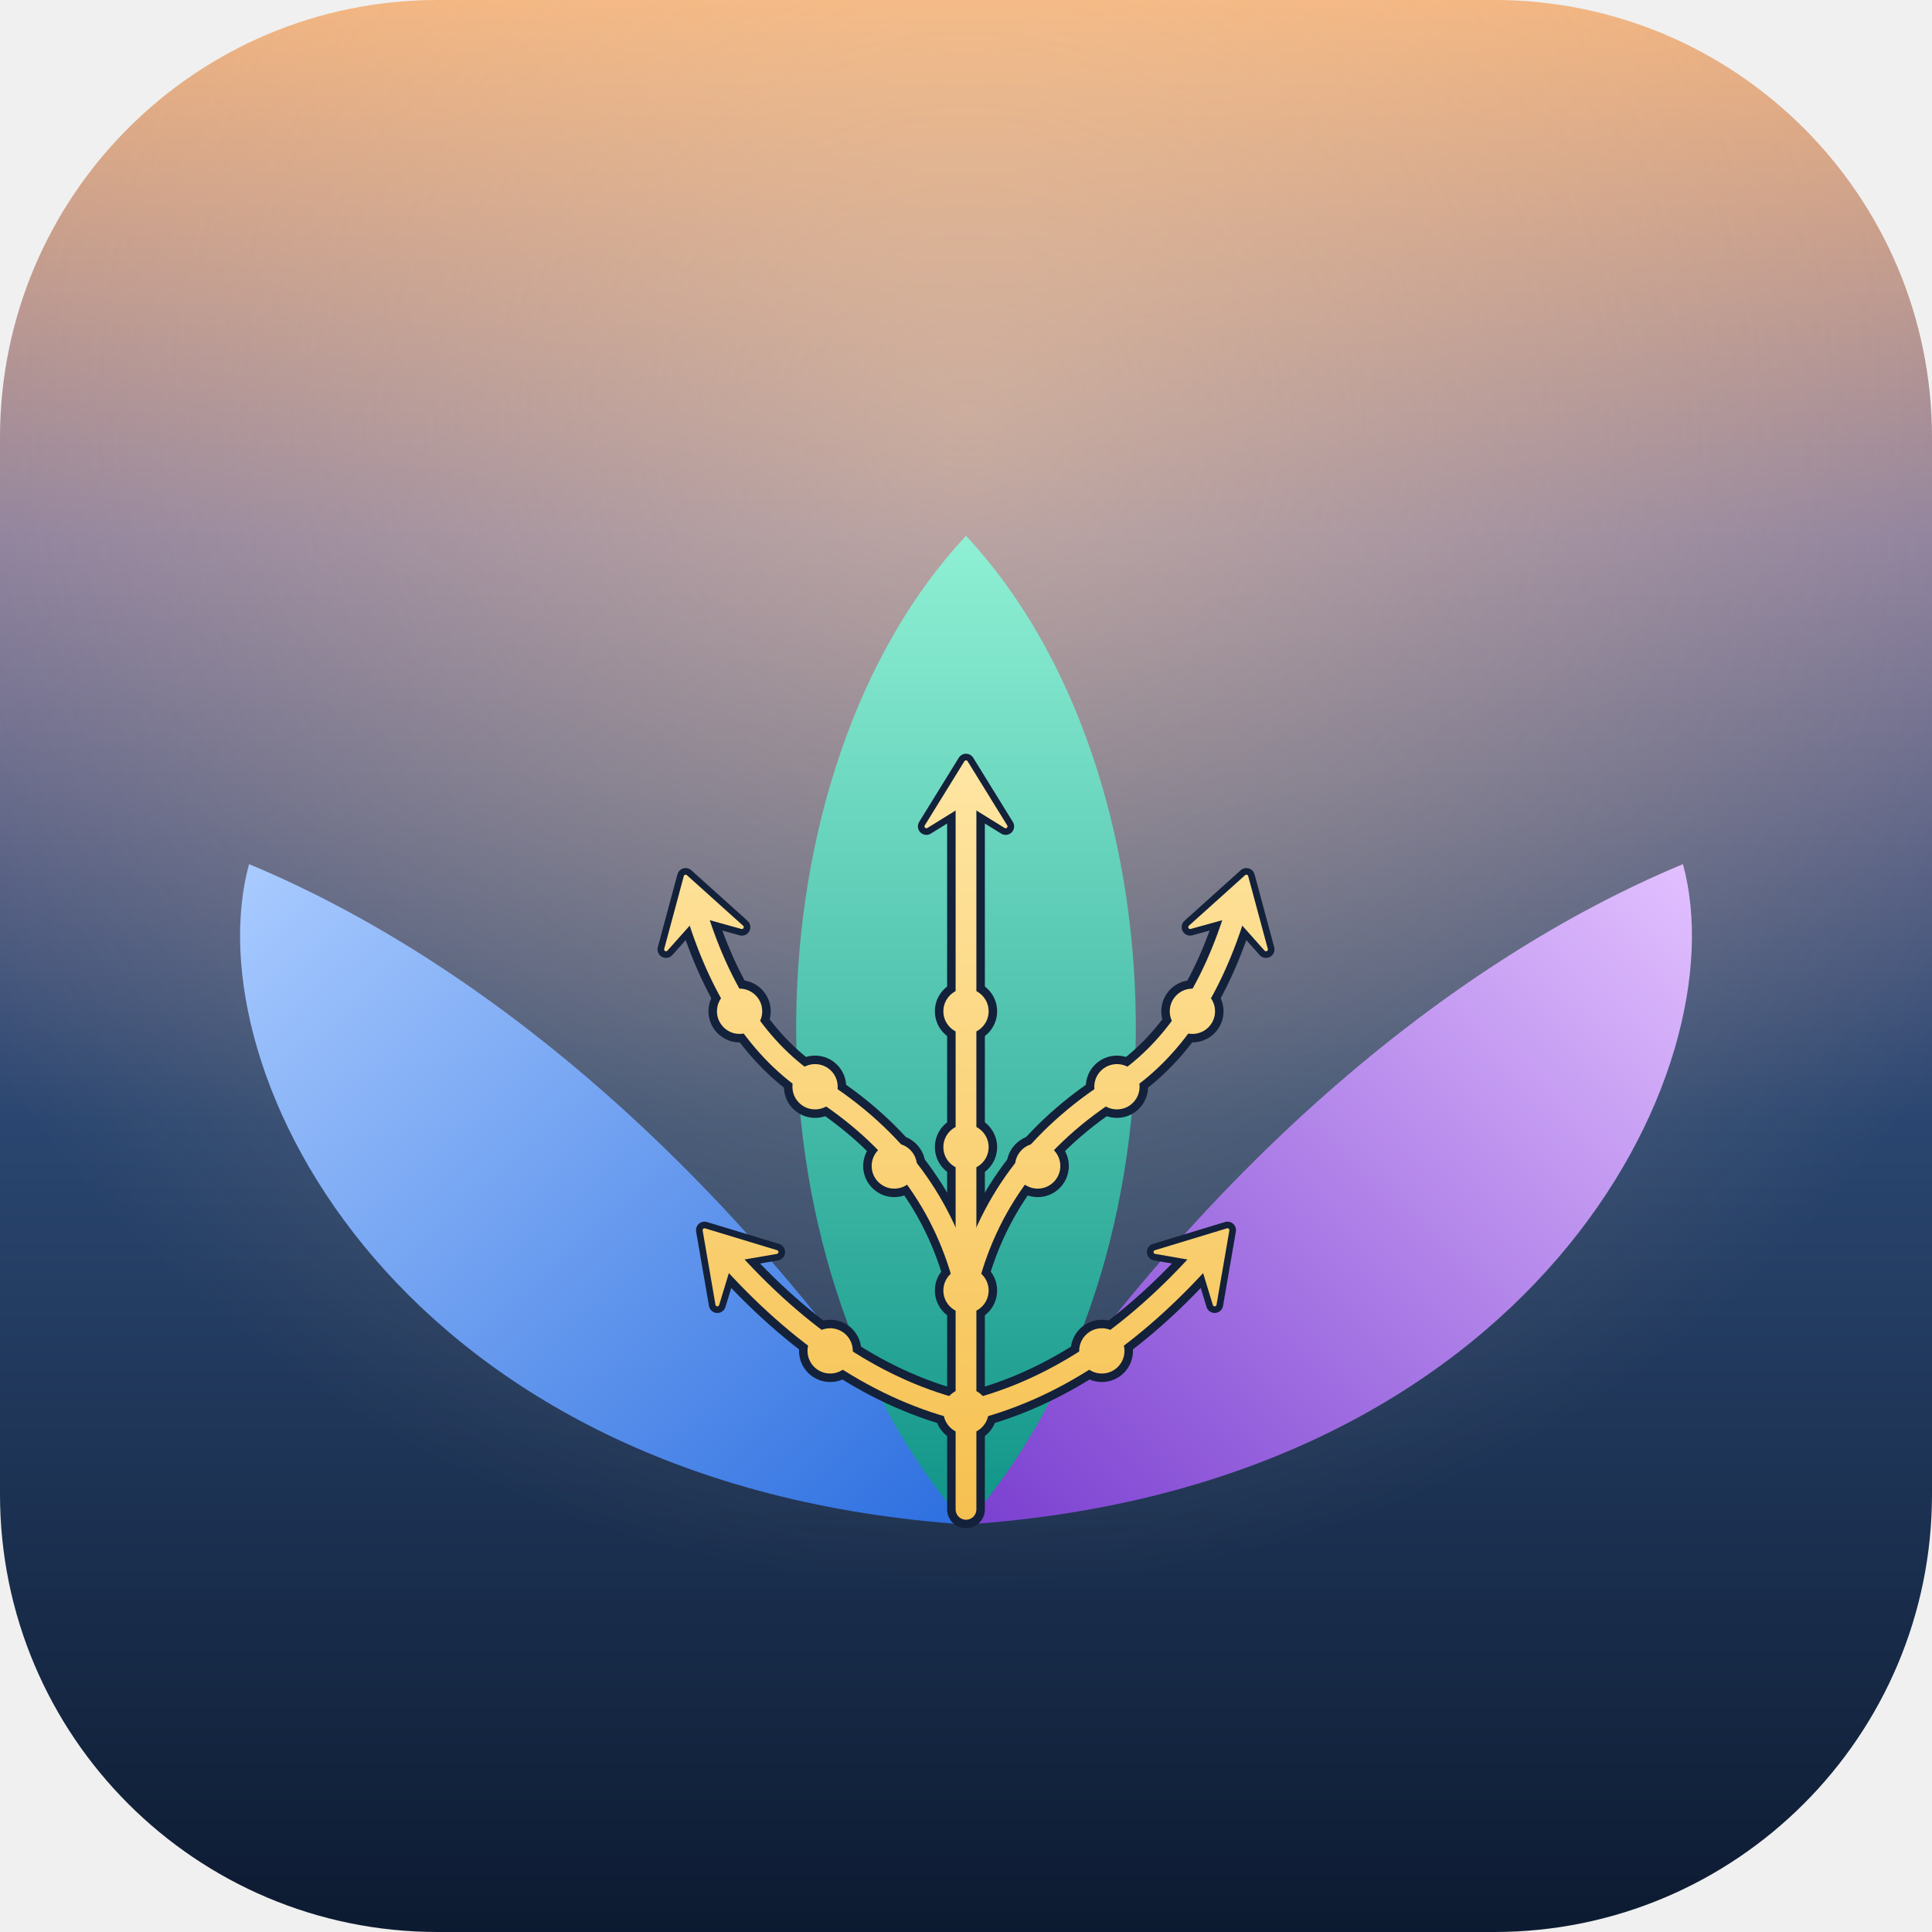
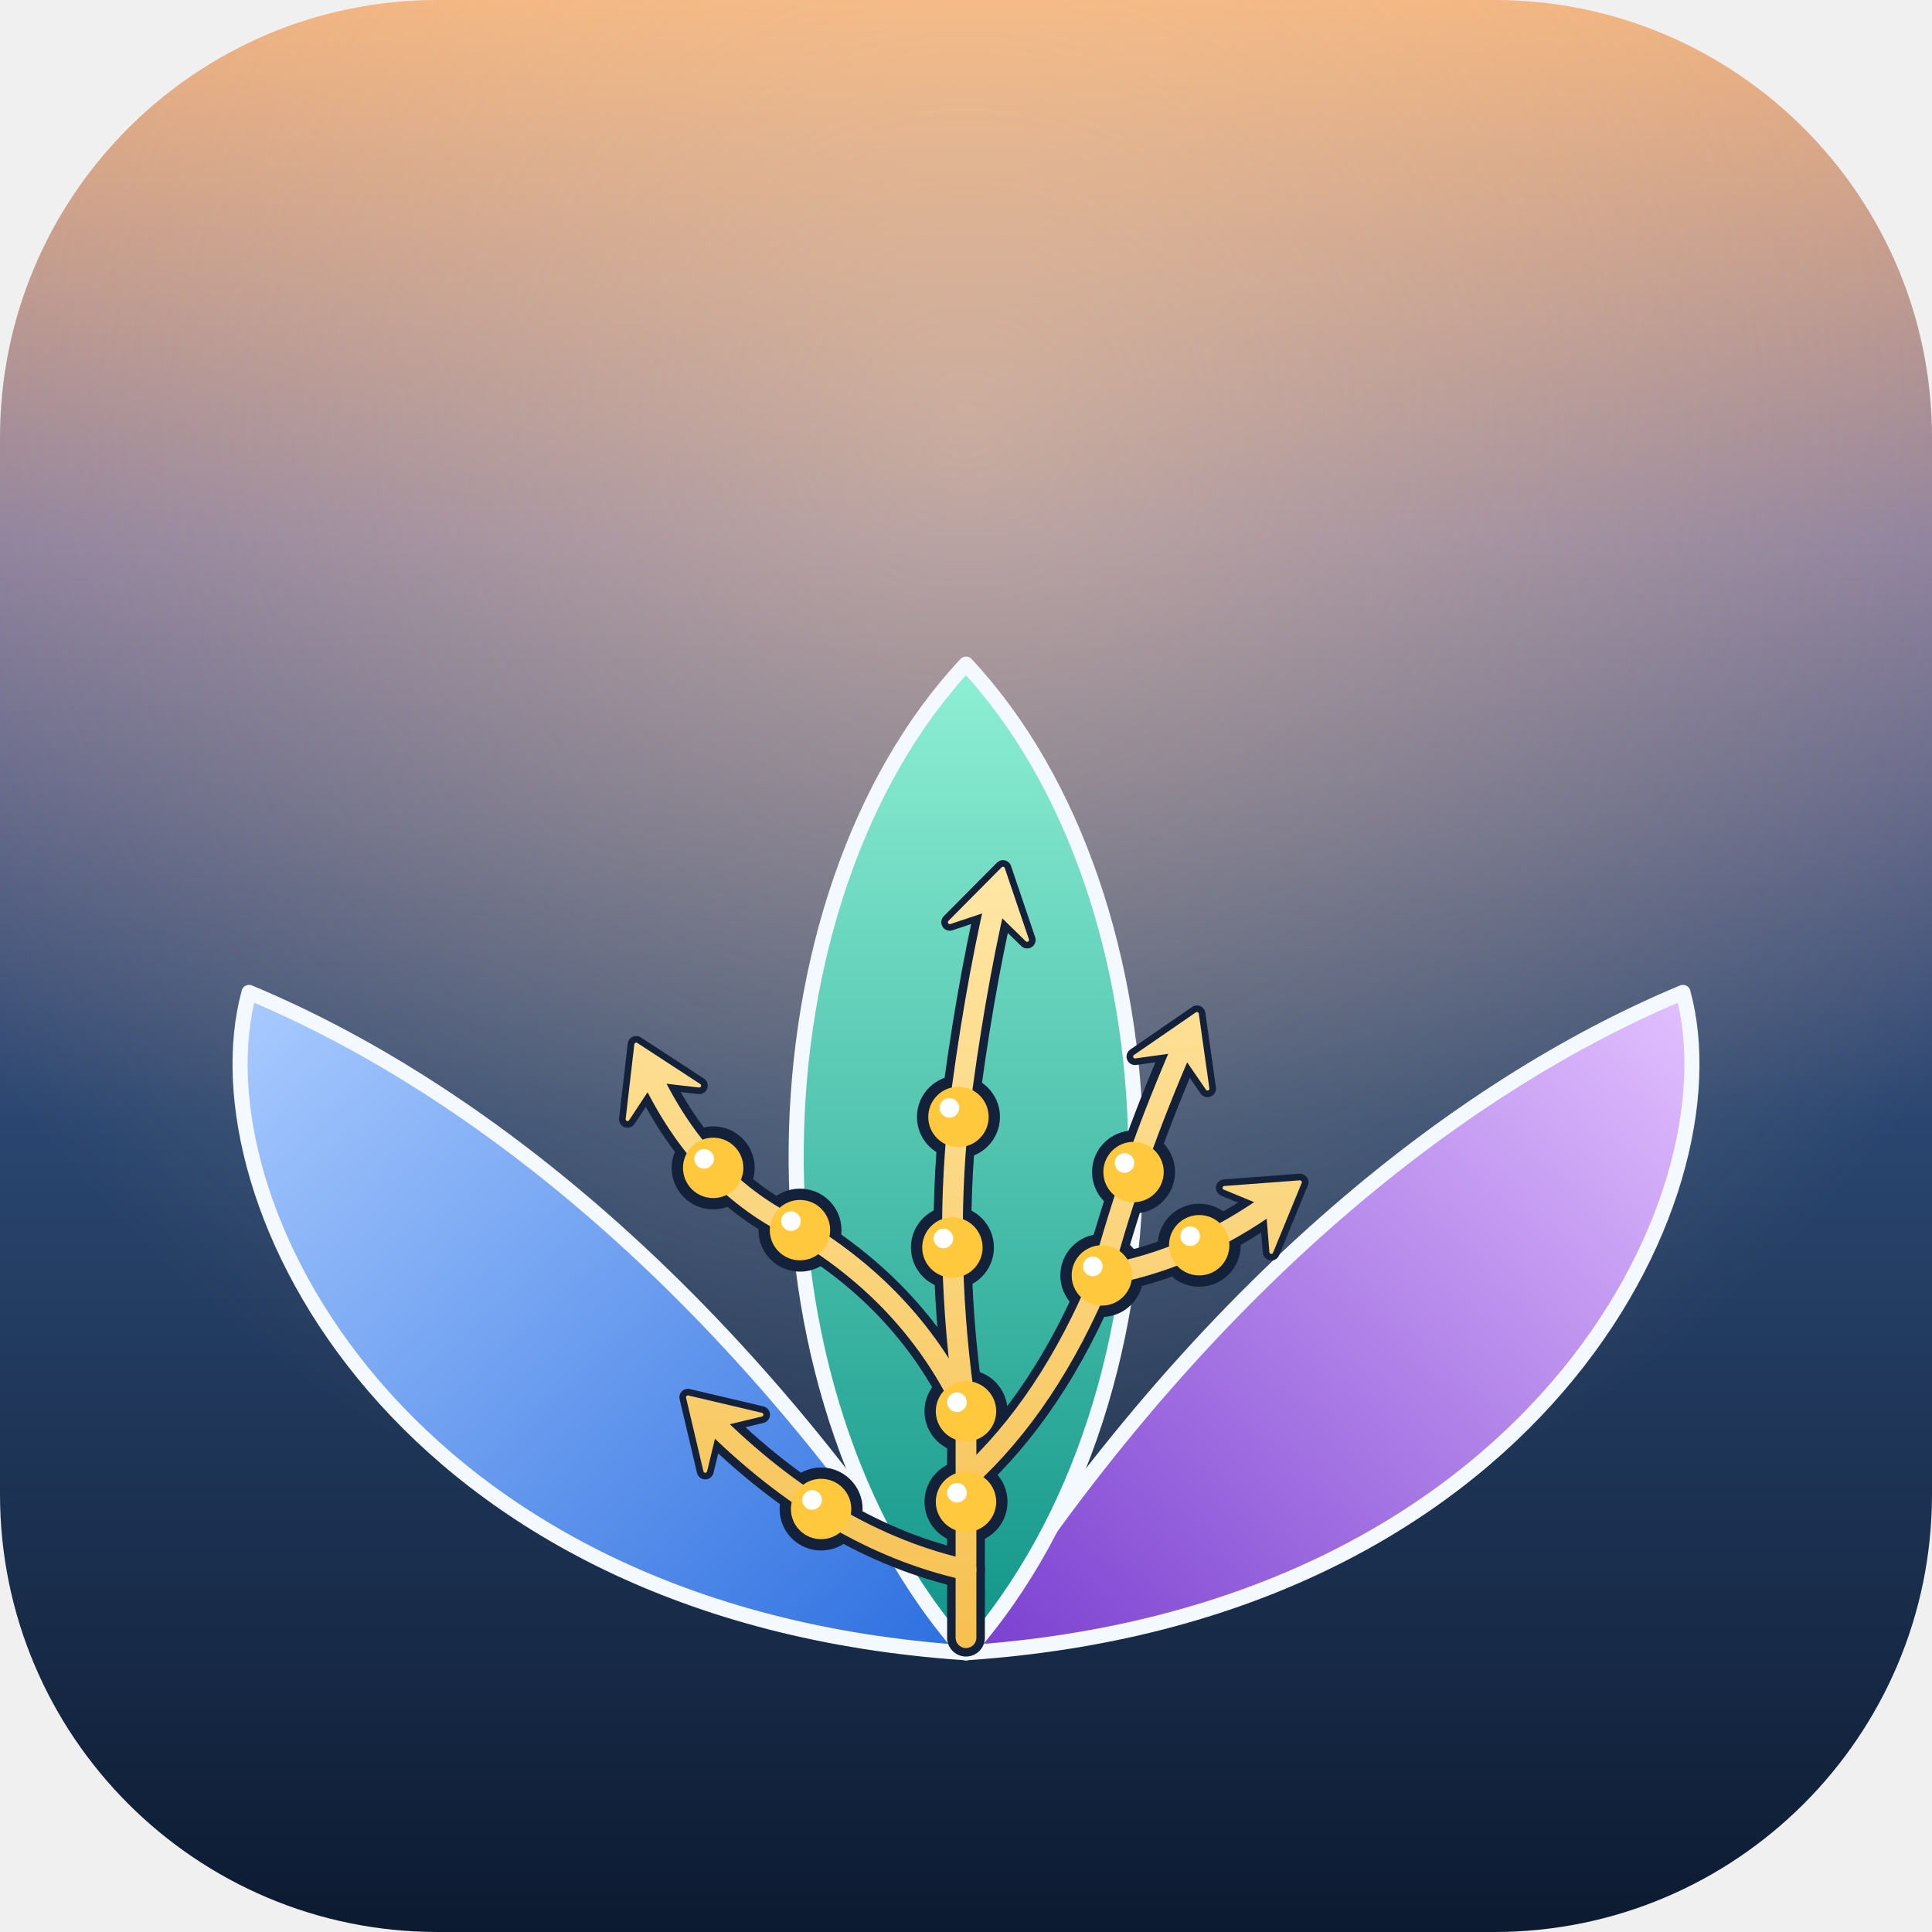
<svg xmlns="http://www.w3.org/2000/svg" viewBox="0 0 512 512">
  <defs>
    <linearGradient id="lg-bg" x1="0" y1="0" x2="0" y2="1">
      <stop offset="0" stop-color="#f2b07a" />
      <stop offset="0.28" stop-color="#8a7e9e" />
      <stop offset="0.58" stop-color="#2a4670" />
      <stop offset="1" stop-color="#0c1a30" />
    </linearGradient>
    <linearGradient id="lg-m" x1="0" y1="1" x2="0" y2="0">
      <stop offset="0" stop-color="#0f9488" />
      <stop offset="1" stop-color="#8ff0d4" />
    </linearGradient>
    <linearGradient id="lg-l" x1="1" y1="1" x2="0" y2="0">
      <stop offset="0" stop-color="#2d6fe0" />
      <stop offset="1" stop-color="#a9cbff" />
    </linearGradient>
    <linearGradient id="lg-r" x1="0" y1="1" x2="1" y2="0">
      <stop offset="0" stop-color="#7a3fd0" />
      <stop offset="1" stop-color="#e2c0ff" />
    </linearGradient>
    <linearGradient id="lg-gold" gradientUnits="userSpaceOnUse" x1="0" y1="0" x2="0" y2="-210">
      <stop offset="0" stop-color="#f6c04f" />
      <stop offset="1" stop-color="#ffe7a6" />
    </linearGradient>
    <radialGradient id="lg-glow" cx="0.5" cy="0.22" r="0.6">
      <stop offset="0" stop-color="#ffd9a8" stop-opacity=".45" />
      <stop offset="1" stop-color="#ffd9a8" stop-opacity="0" />
    </radialGradient>
  </defs>
  <rect width="512" height="512" rx="116" fill="url(#lg-bg)" />
  <rect width="512" height="512" rx="116" fill="url(#lg-glow)" />
-   <g transform="translate(256 404)">
-     <path d="M0 0 C-150 -10 -205 -120 -190 -175 C-130 -150 -60 -95 0 0Z" fill="url(#lg-l)" />
-     <path d="M0 0 C150 -10 205 -120 190 -175 C130 -150 60 -95 0 0Z" fill="url(#lg-r)" />
-     <path d="M0 0 C-62 -70 -58 -200 0 -262 C58 -200 62 -70 0 0Z" fill="url(#lg-m)" />
+   <g transform="translate(256 438)">
+     <path d="M0 0 C-150 -10 -205 -120 -190 -175 C-130 -150 -60 -95 0 0Z" fill="url(#lg-l)" stroke="#f4f8ff" stroke-width="4" stroke-linejoin="round" />
+     <path d="M0 0 C150 -10 205 -120 190 -175 C130 -150 60 -95 0 0Z" fill="url(#lg-r)" stroke="#f4f8ff" stroke-width="4" stroke-linejoin="round" />
+     <path d="M0 0 C-62 -70 -58 -200 0 -262 C58 -200 62 -70 0 0Z" fill="url(#lg-m)" stroke="#f4f8ff" stroke-width="4" stroke-linejoin="round" />
    <g stroke="#13213a" stroke-linecap="round" stroke-linejoin="round">
      <g fill="none" stroke-width="10">
-         <path d="M0.0 -4.0 Q0.0 -32.0 0.0 -62.0" />
-         <path d="M0.0 -62.0 Q0.0 -100.0 0.0 -136.0" />
-         <path d="M0.0 -136.0 Q0.0 -168.0 0.0 -194.0" />
-         <path d="M0.0 -62.0 Q-8.0 -96.0 -40.0 -116.0" />
-         <path d="M-40.0 -116.0 Q-62.0 -130.0 -72.0 -164.0" />
-         <path d="M0.0 -62.0 Q8.0 -96.0 40.0 -116.0" />
-         <path d="M40.0 -116.0 Q62.0 -130.0 72.0 -164.0" />
-         <path d="M0.0 -30.0 Q-34.0 -38.0 -64.0 -72.0" />
-         <path d="M0.0 -30.0 Q34.0 -38.0 64.0 -72.0" />
+         <path d="M0.0 -4.0 Q0.0 -34.0 0.0 -64.0" />
+         <path d="M0.0 -64.0 Q-6.0 -104.0 -2.0 -142.0" />
+         <path d="M-2.0 -142.0 Q2.0 -174.0 8.0 -200.0" />
+         <path d="M0.0 -64.0 Q-14.0 -94.0 -44.0 -112.0" />
+         <path d="M-44.0 -112.0 Q-70.0 -124.0 -84.0 -154.0" />
+         <path d="M0.0 -46.0 Q22.0 -66.0 36.0 -100.0" />
+         <path d="M36.0 -100.0 Q44.0 -130.0 58.0 -162.0" />
+         <path d="M36.0 -100.0 Q60.0 -104.0 82.0 -120.0" />
+         <path d="M0.0 -22.0 Q-36.0 -30.0 -68.0 -62.0" />
      </g>
      <g fill="#13213a" stroke-width="4.5">
-         <path d="M0.0 -202.0 L10.5 -185.0 L0.0 -191.5 L-10.5 -185.0Z" />
-         <path d="M-74.3 -171.7 L-59.4 -158.3 L-71.3 -161.6 L-79.5 -152.4Z" />
-         <path d="M74.3 -171.7 L79.5 -152.4 L71.3 -161.6 L59.4 -158.3Z" />
-         <path d="M-69.3 -78.0 L-50.2 -72.2 L-62.3 -70.1 L-65.9 -58.3Z" />
-         <path d="M69.3 -78.0 L65.9 -58.3 L62.3 -70.1 L50.2 -72.2Z" />
+         <path d="M9.8 -207.8 L16.2 -188.9 L7.4 -197.5 L-4.3 -193.6Z" />
+         <path d="M-87.4 -161.2 L-70.7 -150.3 L-82.9 -151.7 L-89.7 -141.4Z" />
+         <path d="M61.2 -169.3 L64.0 -149.5 L57.0 -159.7 L44.8 -158.0Z" />
+         <path d="M88.5 -124.7 L80.9 -106.2 L79.9 -118.5 L68.5 -123.2Z" />
+         <path d="M-73.7 -67.7 L-54.2 -63.1 L-66.2 -60.2 L-69.1 -48.2Z" />
      </g>
-       <g fill="#13213a" stroke-width="4.5">
-         <circle cx="0.0" cy="-30.0" r="6" />
-         <circle cx="0.0" cy="-62.0" r="6" />
-         <circle cx="0.0" cy="-100.0" r="6" />
-         <circle cx="0.0" cy="-136.0" r="6" />
-         <circle cx="-40.0" cy="-116.0" r="6" />
-         <circle cx="40.0" cy="-116.0" r="6" />
-         <circle cx="-19.0" cy="-95.0" r="6" />
-         <circle cx="19.0" cy="-95.0" r="6" />
-         <circle cx="-60.0" cy="-136.0" r="6" />
-         <circle cx="60.0" cy="-136.0" r="6" />
-         <circle cx="-36.0" cy="-46.0" r="6" />
-         <circle cx="36.0" cy="-46.0" r="6" />
+       <g fill="#13213a" stroke-width="6">
+         <circle cx="0.0" cy="-40.0" r="8" />
+         <circle cx="0.0" cy="-64.0" r="8" />
+         <circle cx="-3.6" cy="-107.4" r="8" />
+         <circle cx="-2.0" cy="-142.0" r="8" />
+         <circle cx="-44.0" cy="-112.0" r="8" />
+         <circle cx="-67.0" cy="-128.5" r="8" />
+         <circle cx="36.0" cy="-100.0" r="8" />
+         <circle cx="44.4" cy="-127.4" r="8" />
+         <circle cx="-38.4" cy="-38.1" r="8" />
+         <circle cx="61.8" cy="-108.0" r="8" />
      </g>
    </g>
    <g stroke="url(#lg-gold)" fill="url(#lg-gold)" stroke-linecap="round" stroke-linejoin="round">
      <g fill="none" stroke-width="5.5">
-         <path d="M0.0 -4.0 Q0.0 -32.0 0.0 -62.0" />
-         <path d="M0.0 -62.0 Q0.0 -100.0 0.0 -136.0" />
-         <path d="M0.0 -136.0 Q0.0 -168.0 0.0 -194.0" />
-         <path d="M0.0 -62.0 Q-8.0 -96.0 -40.0 -116.0" />
-         <path d="M-40.0 -116.0 Q-62.0 -130.0 -72.0 -164.0" />
-         <path d="M0.0 -62.0 Q8.0 -96.0 40.0 -116.0" />
-         <path d="M40.0 -116.0 Q62.0 -130.0 72.0 -164.0" />
-         <path d="M0.0 -30.0 Q-34.0 -38.0 -64.0 -72.0" />
-         <path d="M0.0 -30.0 Q34.0 -38.0 64.0 -72.0" />
+         <path d="M0.0 -4.0 Q0.0 -34.0 0.0 -64.0" />
+         <path d="M0.0 -64.0 Q-6.0 -104.0 -2.0 -142.0" />
+         <path d="M-2.0 -142.0 Q2.0 -174.0 8.0 -200.0" />
+         <path d="M0.0 -64.0 Q-14.0 -94.0 -44.0 -112.0" />
+         <path d="M-44.0 -112.0 Q-70.0 -124.0 -84.0 -154.0" />
+         <path d="M0.0 -46.0 Q22.0 -66.0 36.0 -100.0" />
+         <path d="M36.0 -100.0 Q44.0 -130.0 58.0 -162.0" />
+         <path d="M36.0 -100.0 Q60.0 -104.0 82.0 -120.0" />
+         <path d="M0.0 -22.0 Q-36.0 -30.0 -68.0 -62.0" />
      </g>
      <g stroke-width="1">
-         <path d="M0.0 -202.0 L10.5 -185.0 L0.0 -191.5 L-10.5 -185.0Z" />
-         <path d="M-74.3 -171.7 L-59.4 -158.3 L-71.3 -161.6 L-79.5 -152.4Z" />
-         <path d="M74.3 -171.7 L79.5 -152.4 L71.3 -161.6 L59.4 -158.3Z" />
-         <path d="M-69.3 -78.0 L-50.2 -72.2 L-62.3 -70.1 L-65.9 -58.3Z" />
-         <path d="M69.3 -78.0 L65.9 -58.3 L62.3 -70.1 L50.2 -72.2Z" />
+         <path d="M9.8 -207.8 L16.2 -188.9 L7.4 -197.5 L-4.3 -193.6Z" />
+         <path d="M-87.4 -161.2 L-70.7 -150.3 L-82.9 -151.7 L-89.7 -141.4Z" />
+         <path d="M61.2 -169.3 L64.0 -149.5 L57.0 -159.7 L44.8 -158.0Z" />
+         <path d="M88.5 -124.7 L80.9 -106.2 L79.9 -118.5 L68.5 -123.2Z" />
+         <path d="M-73.7 -67.7 L-54.2 -63.1 L-66.2 -60.2 L-69.1 -48.2Z" />
      </g>
-       <g stroke="none">
-         <circle cx="0.0" cy="-30.0" r="6" />
-         <circle cx="0.0" cy="-62.0" r="6" />
-         <circle cx="0.0" cy="-100.0" r="6" />
-         <circle cx="0.0" cy="-136.0" r="6" />
-         <circle cx="-40.0" cy="-116.0" r="6" />
-         <circle cx="40.0" cy="-116.0" r="6" />
-         <circle cx="-19.0" cy="-95.0" r="6" />
-         <circle cx="19.0" cy="-95.0" r="6" />
-         <circle cx="-60.0" cy="-136.0" r="6" />
-         <circle cx="60.0" cy="-136.0" r="6" />
-         <circle cx="-36.0" cy="-46.0" r="6" />
-         <circle cx="36.0" cy="-46.0" r="6" />
+       <g stroke="none" fill="#ffc83d">
+         <circle cx="0.0" cy="-40.0" r="8" />
+         <circle cx="0.0" cy="-64.0" r="8" />
+         <circle cx="-3.6" cy="-107.4" r="8" />
+         <circle cx="-2.0" cy="-142.0" r="8" />
+         <circle cx="-44.0" cy="-112.0" r="8" />
+         <circle cx="-67.0" cy="-128.5" r="8" />
+         <circle cx="36.0" cy="-100.0" r="8" />
+         <circle cx="44.4" cy="-127.4" r="8" />
+         <circle cx="-38.4" cy="-38.1" r="8" />
+         <circle cx="61.8" cy="-108.0" r="8" />
+       </g>
+       <g stroke="none" fill="#ffffff">
+         <circle cx="-2.4" cy="-42.4" r="2.6" />
+         <circle cx="-2.4" cy="-66.4" r="2.6" />
+         <circle cx="-6.0" cy="-109.8" r="2.6" />
+         <circle cx="-4.4" cy="-144.4" r="2.6" />
+         <circle cx="-46.4" cy="-114.4" r="2.6" />
+         <circle cx="-69.4" cy="-130.9" r="2.6" />
+         <circle cx="33.6" cy="-102.4" r="2.6" />
+         <circle cx="42.0" cy="-129.8" r="2.6" />
+         <circle cx="-40.8" cy="-40.5" r="2.6" />
+         <circle cx="59.4" cy="-110.4" r="2.6" />
      </g>
    </g>
  </g>
</svg>
